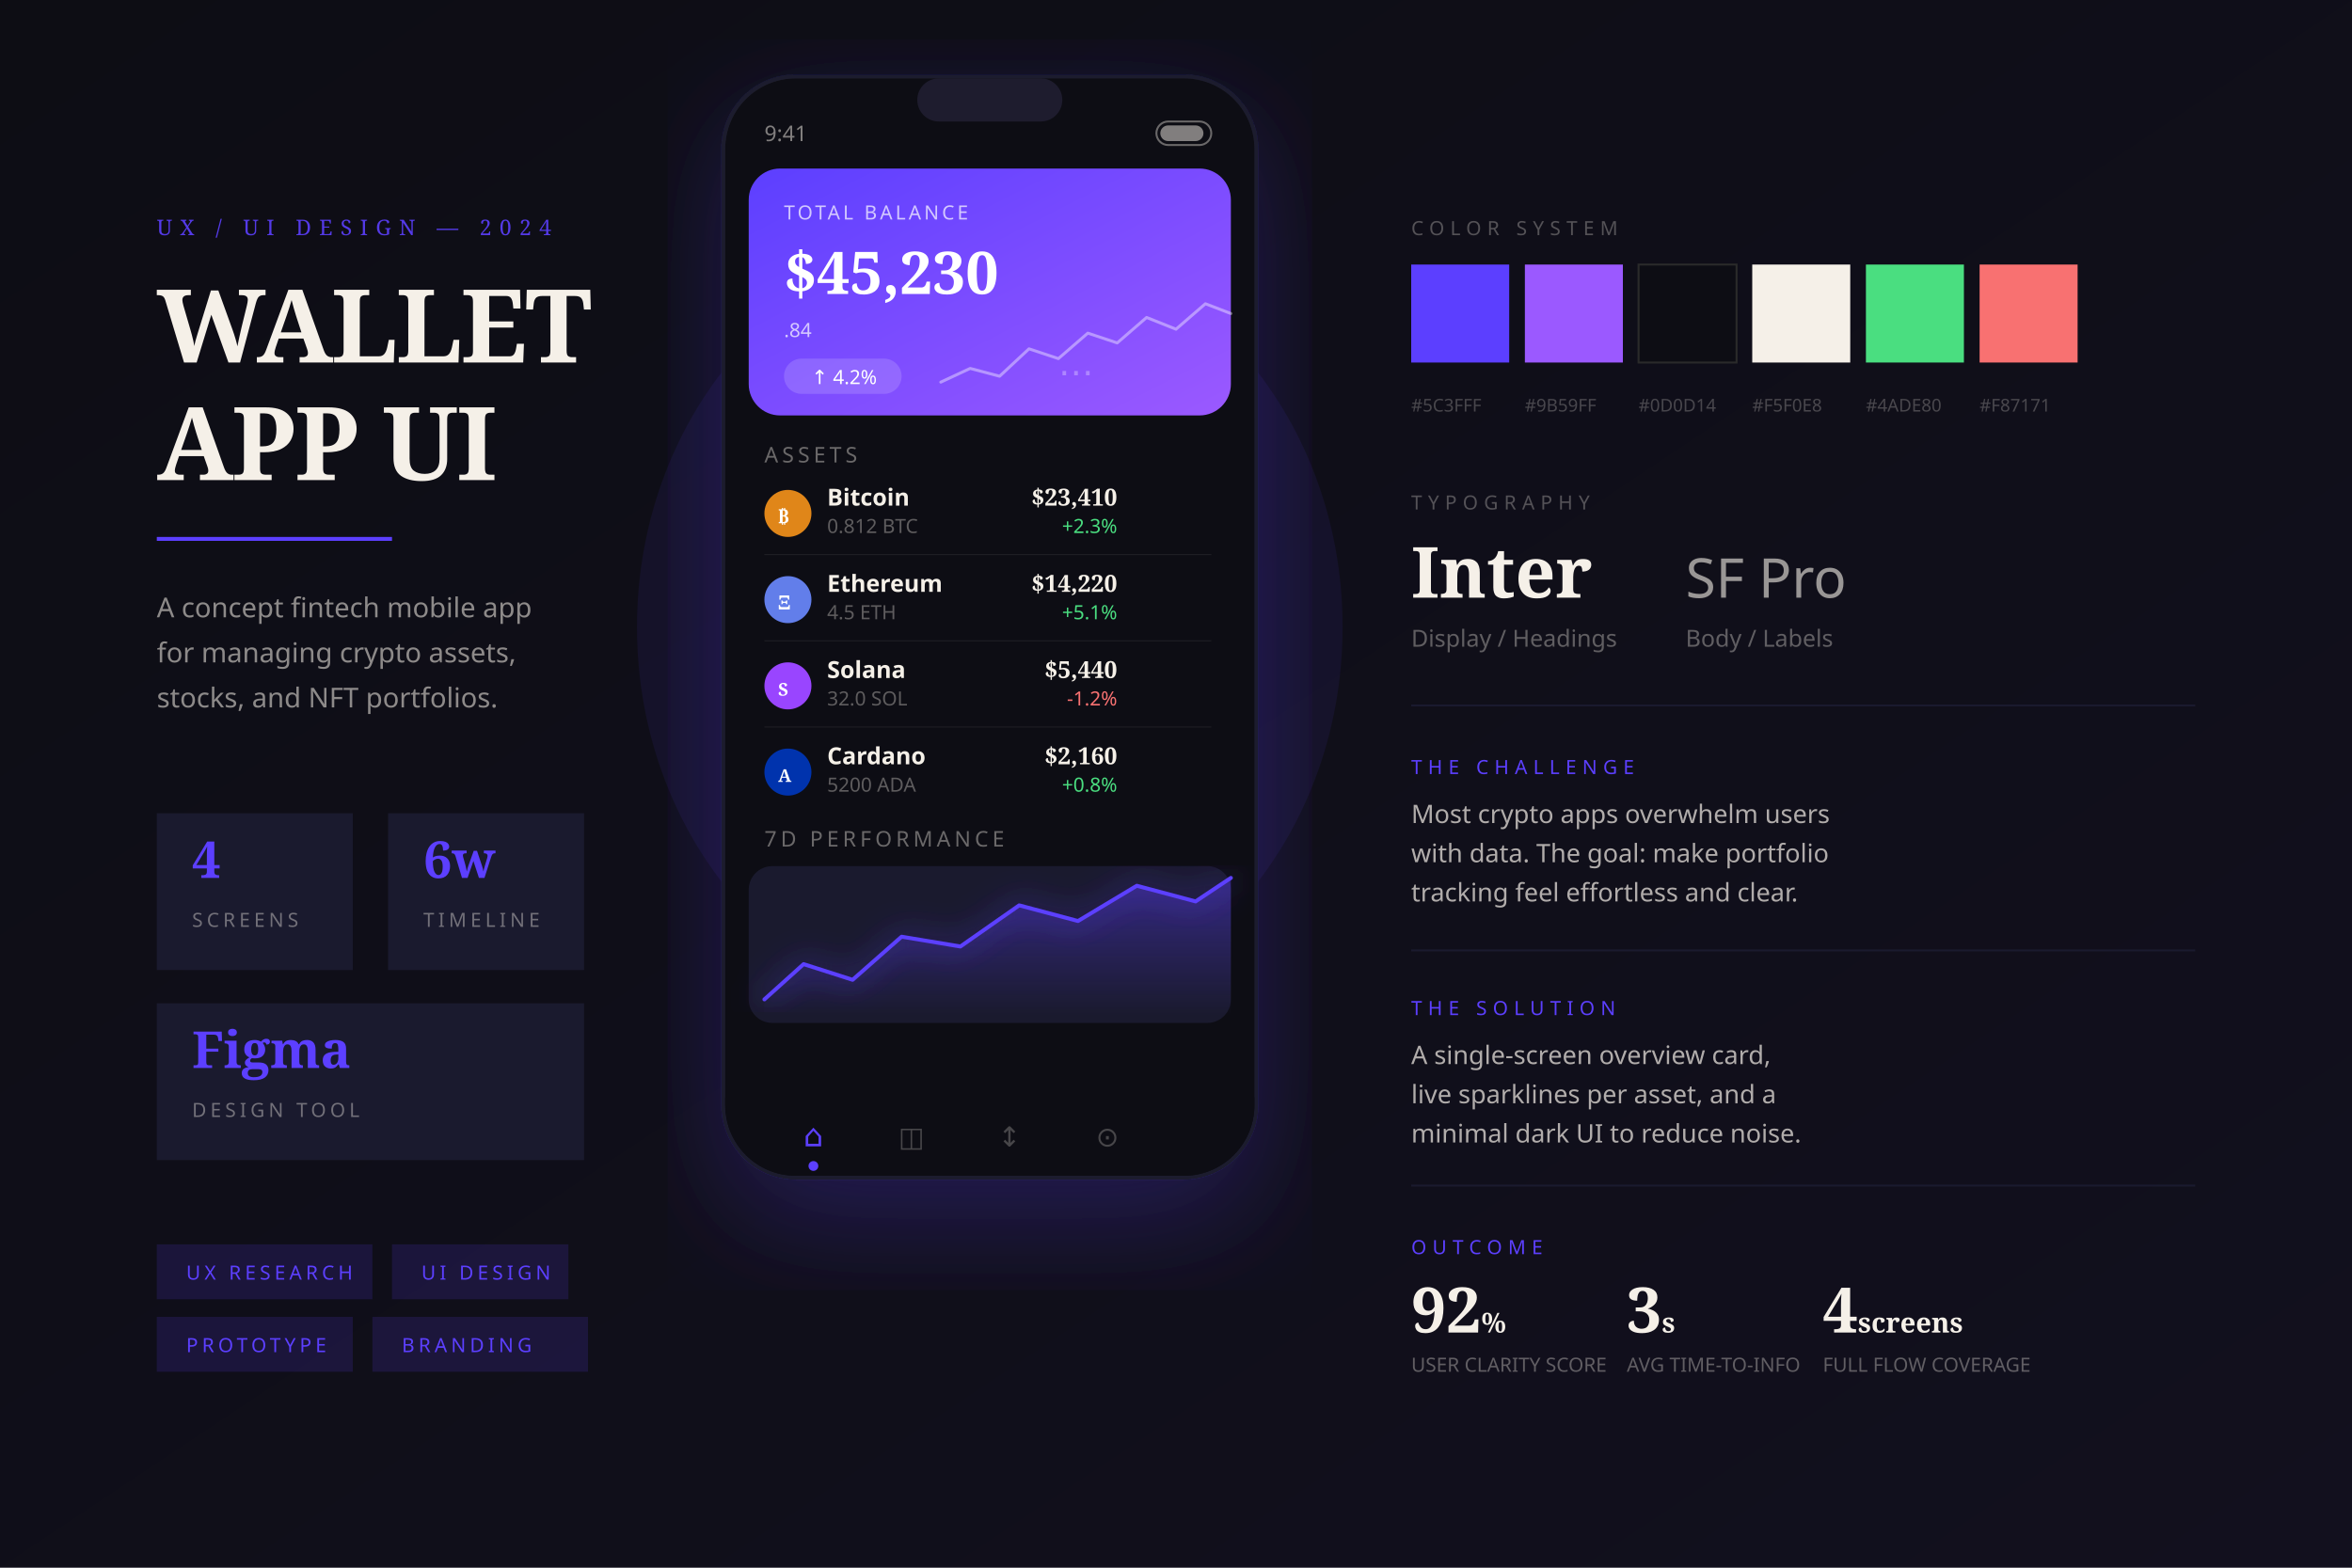
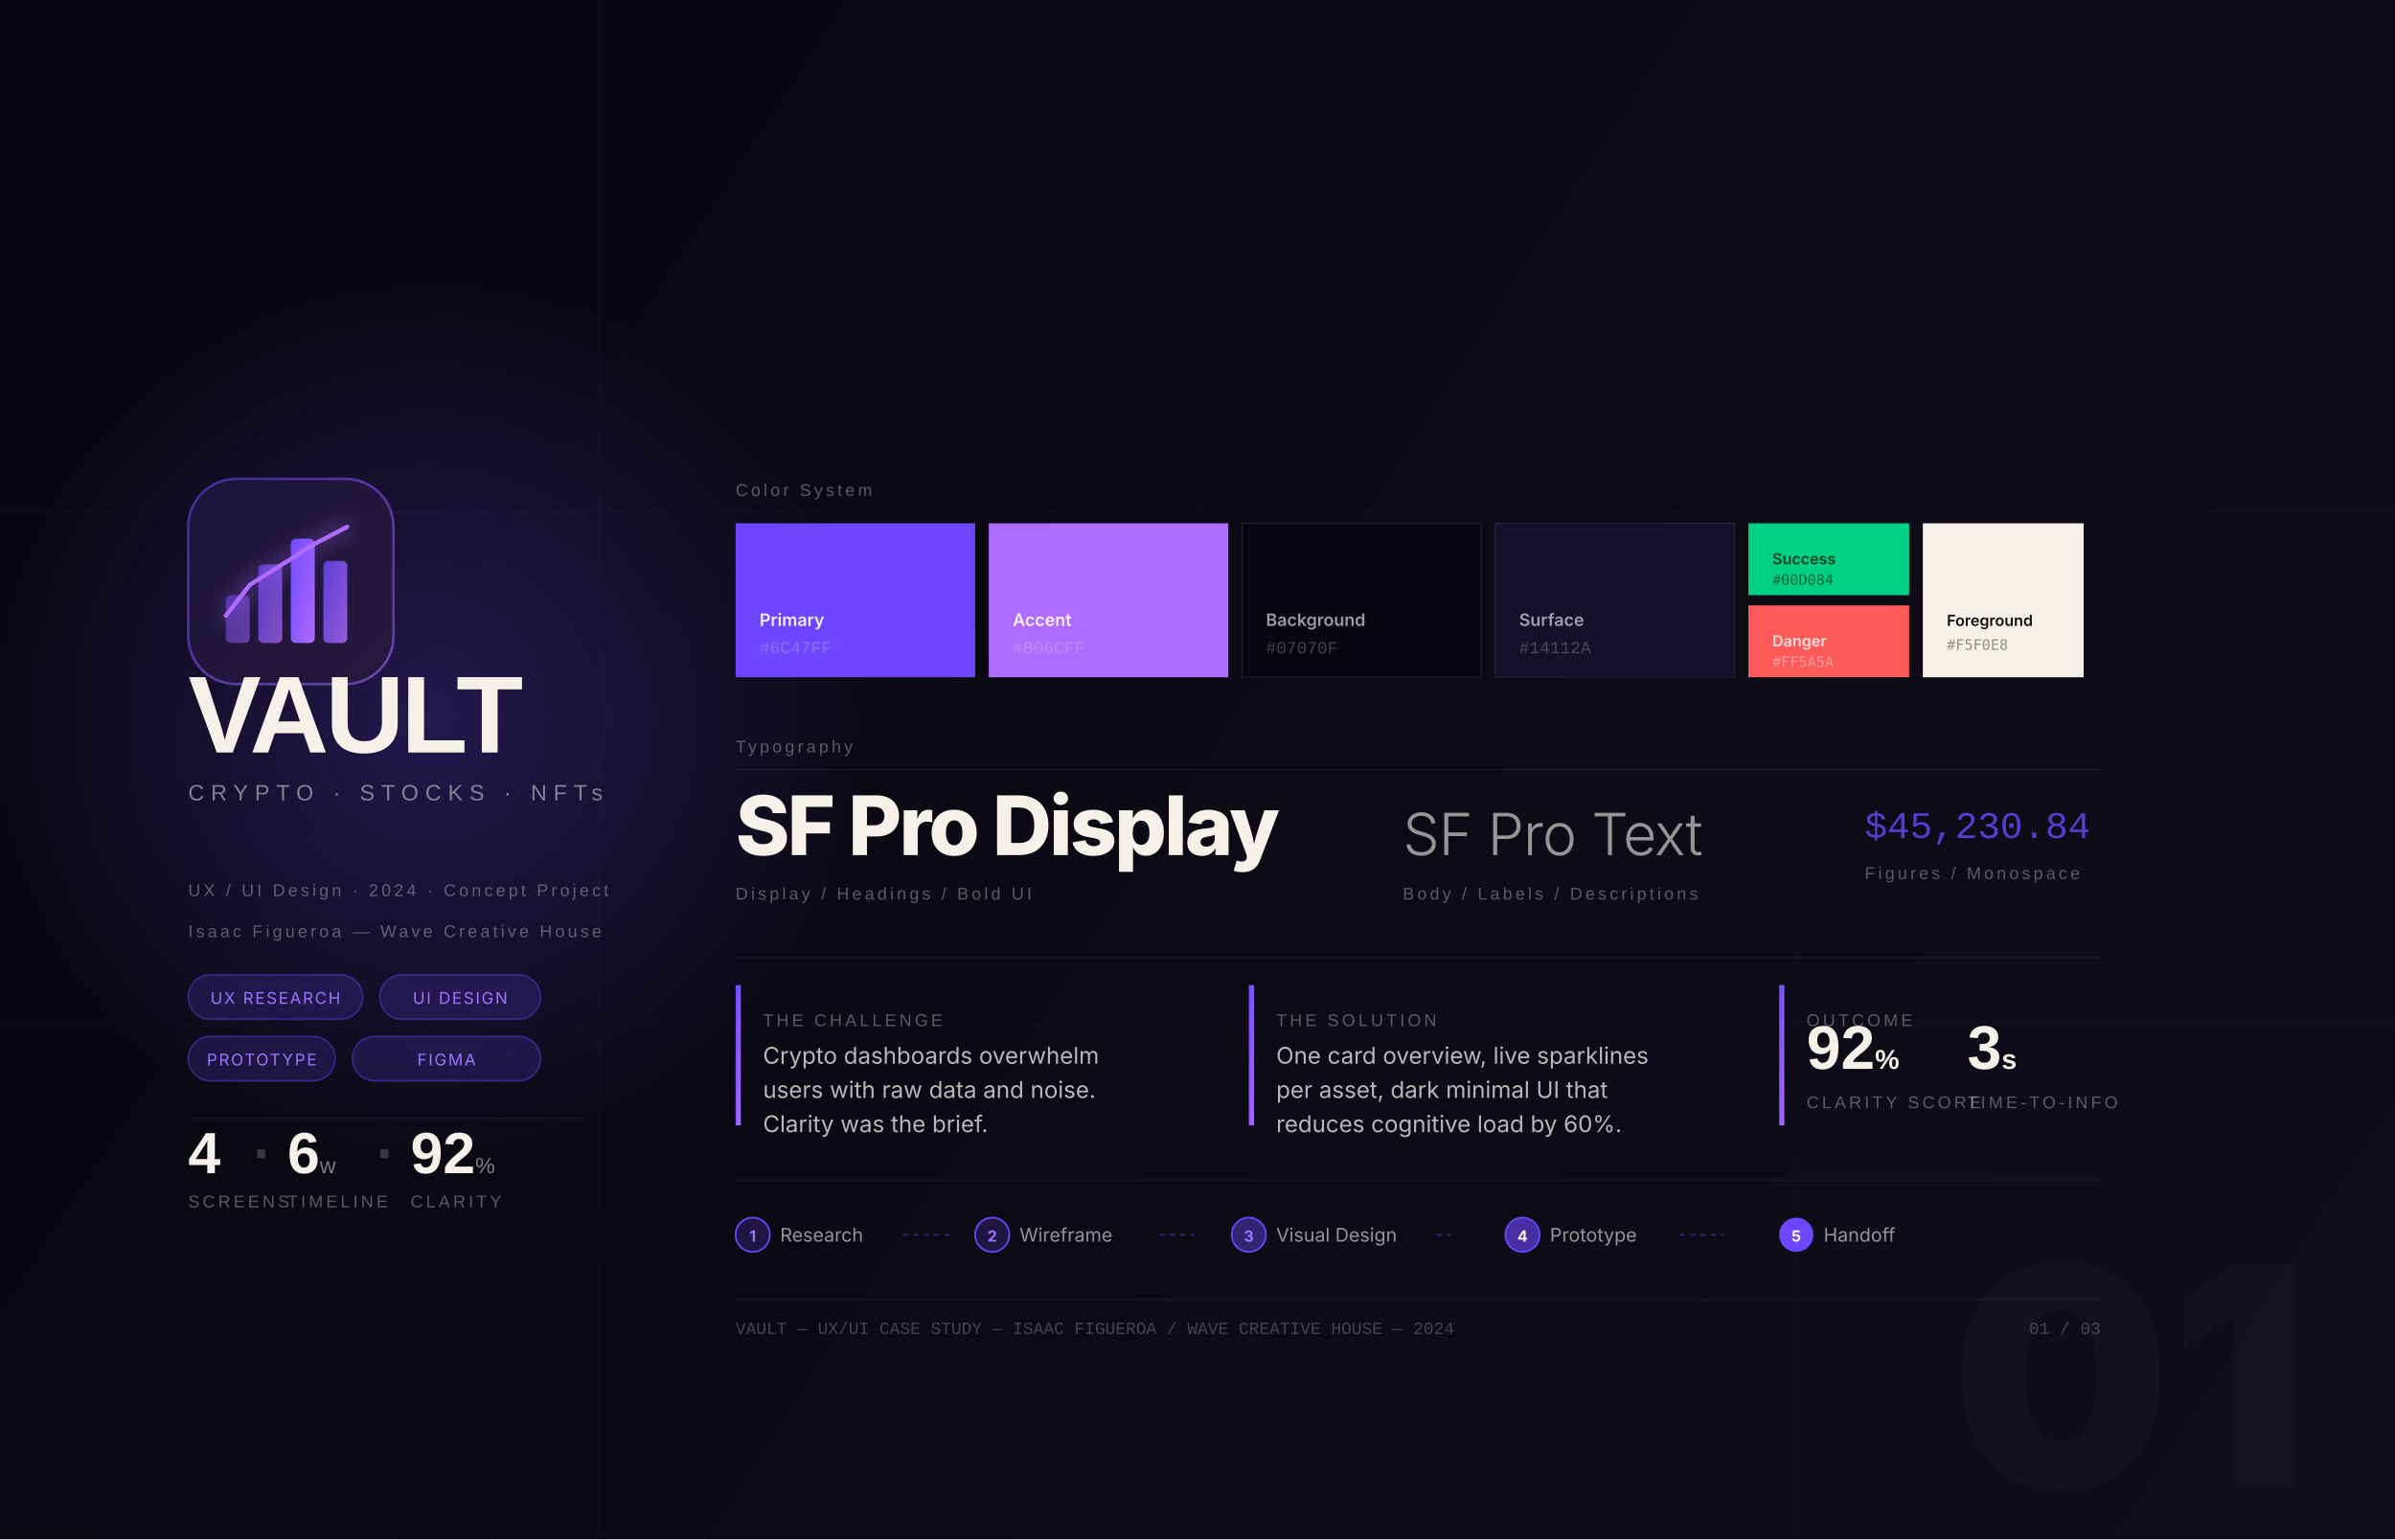
- <svg xmlns="http://www.w3.org/2000/svg" viewBox="0 0 1200 800" width="1200" height="800">
+ <svg xmlns="http://www.w3.org/2000/svg" viewBox="0 0 1400 900" width="1400" height="900">
  <defs>
-     <linearGradient id="bg" x1="0%" y1="0%" x2="100%" y2="100%">
-       <stop offset="0%" style="stop-color:#0D0D14" />
-       <stop offset="100%" style="stop-color:#12101E" />
+     <style>
+       .t-label { font-family: -apple-system, 'SF Pro Display', 'Helvetica Neue', Arial, sans-serif; font-size: 10px; letter-spacing: 0.18em; text-transform: uppercase; fill: rgba(245,240,232,0.35); }
+       .t-head  { font-family: -apple-system, 'SF Pro Display', 'Helvetica Neue', Arial, sans-serif; font-weight: 700; fill: #F5F0E8; }
+       .t-sub   { font-family: -apple-system, 'SF Pro Display', 'Helvetica Neue', Arial, sans-serif; font-weight: 300; fill: rgba(245,240,232,0.5); font-size: 13px; }
+       .t-mono  { font-family: 'SF Mono', 'Fira Code', 'Courier New', monospace; fill: rgba(245,240,232,0.25); font-size: 10px; }
+     </style>
+     <linearGradient id="pageBg" x1="0" y1="0" x2="1400" y2="900" gradientUnits="userSpaceOnUse">
+       <stop offset="0%" stop-color="#07070F" />
+       <stop offset="100%" stop-color="#0F0D1A" />
    </linearGradient>
-     <linearGradient id="cardGrad" x1="0%" y1="0%" x2="100%" y2="100%">
-       <stop offset="0%" style="stop-color:#5C3FFF" />
-       <stop offset="100%" style="stop-color:#9B59FF" />
+     <linearGradient id="accentGrad" x1="0" y1="0" x2="1" y2="1">
+       <stop offset="0%" stop-color="#6C47FF" />
+       <stop offset="100%" stop-color="#B06CFF" />
    </linearGradient>
-     <linearGradient id="chartGrad" x1="0%" y1="0%" x2="0%" y2="100%">
-       <stop offset="0%" style="stop-color:#5C3FFF;stop-opacity:0.4" />
-       <stop offset="100%" style="stop-color:#5C3FFF;stop-opacity:0" />
+     <linearGradient id="goldGrad" x1="0" y1="0" x2="1" y2="1">
+       <stop offset="0%" stop-color="#FFD166" />
+       <stop offset="100%" stop-color="#FF9B4D" />
    </linearGradient>
-     <linearGradient id="phoneShine" x1="0%" y1="0%" x2="100%" y2="100%">
-       <stop offset="0%" style="stop-color:#2a2a3a" />
-       <stop offset="100%" style="stop-color:#1a1a28" />
+     <linearGradient id="greenGrad" x1="0" y1="0" x2="0" y2="1">
+       <stop offset="0%" stop-color="#00D084" />
+       <stop offset="100%" stop-color="#00A868" />
    </linearGradient>
-     <clipPath id="phoneClip">
-       <rect x="370" y="40" width="270" height="560" rx="36" />
-     </clipPath>
-     <filter id="glow">
-       <feGaussianBlur stdDeviation="8" result="coloredBlur" />
+     <radialGradient id="purpleGlow" cx="50%" cy="50%" r="50%">
+       <stop offset="0%" stop-color="#6C47FF" stop-opacity="0.25" />
+       <stop offset="100%" stop-color="#6C47FF" stop-opacity="0" />
+     </radialGradient>
+     <radialGradient id="iconGlow" cx="50%" cy="50%" r="50%">
+       <stop offset="0%" stop-color="#6C47FF" stop-opacity="0.5" />
+       <stop offset="100%" stop-color="#6C47FF" stop-opacity="0" />
+     </radialGradient>
+     <filter id="glow" x="-50%" y="-50%" width="200%" height="200%">
+       <feGaussianBlur stdDeviation="12" result="blur" />
      <feMerge>
-         <feMergeNode in="coloredBlur" />
+         <feMergeNode in="blur" />
        <feMergeNode in="SourceGraphic" />
      </feMerge>
    </filter>
-     <filter id="softShadow">
-       <feDropShadow dx="0" dy="20" stdDeviation="30" flood-color="#5C3FFF" flood-opacity="0.25" />
+     <filter id="softGlow" x="-30%" y="-30%" width="160%" height="160%">
+       <feGaussianBlur stdDeviation="6" result="blur" />
+       <feMerge>
+         <feMergeNode in="blur" />
+         <feMergeNode in="SourceGraphic" />
+       </feMerge>
    </filter>
+     <filter id="shadow" x="-20%" y="-20%" width="140%" height="140%">
+       <feDropShadow dx="0" dy="24" stdDeviation="40" flood-color="#6C47FF" flood-opacity="0.3" />
+     </filter>
+     <clipPath id="iconClip">
+       <rect x="0" y="0" width="120" height="120" rx="30" />
+     </clipPath>
  </defs>
-   <rect width="1200" height="800" fill="url(#bg)" />
-   <ellipse cx="505" cy="320" rx="180" ry="200" fill="#5C3FFF" opacity="0.08" />
-   <text x="80" y="120" font-family="serif" font-size="11" fill="#5C3FFF" letter-spacing="4" text-transform="uppercase" opacity="0.9">UX / UI DESIGN — 2024</text>
-   <text x="80" y="185" font-family="serif" font-weight="bold" font-size="52" fill="#F5F0E8" letter-spacing="-1">WALLET</text>
-   <text x="80" y="245" font-family="serif" font-weight="bold" font-size="52" fill="#F5F0E8" letter-spacing="-1">APP UI</text>
-   <line x1="80" y1="275" x2="200" y2="275" stroke="#5C3FFF" stroke-width="2" />
-   <text x="80" y="315" font-family="sans-serif" font-weight="300" font-size="14" fill="#F5F0E8" opacity="0.55" width="260">A concept fintech mobile app</text>
-   <text x="80" y="338" font-family="sans-serif" font-weight="300" font-size="14" fill="#F5F0E8" opacity="0.55">for managing crypto assets,</text>
-   <text x="80" y="361" font-family="sans-serif" font-weight="300" font-size="14" fill="#F5F0E8" opacity="0.55">stocks, and NFT portfolios.</text>
-   <rect x="80" y="415" width="100" height="80" fill="#1a1a2e" rx="0" />
-   <text x="98" y="448" font-family="serif" font-weight="bold" font-size="26" fill="#5C3FFF">4</text>
-   <text x="98" y="473" font-family="sans-serif" font-size="10" fill="#F5F0E8" opacity="0.4" letter-spacing="2">SCREENS</text>
-   <rect x="198" y="415" width="100" height="80" fill="#1a1a2e" rx="0" />
-   <text x="216" y="448" font-family="serif" font-weight="bold" font-size="26" fill="#5C3FFF">6w</text>
-   <text x="216" y="473" font-family="sans-serif" font-size="10" fill="#F5F0E8" opacity="0.4" letter-spacing="2">TIMELINE</text>
-   <rect x="80" y="512" width="218" height="80" fill="#1a1a2e" rx="0" />
-   <text x="98" y="545" font-family="serif" font-weight="bold" font-size="26" fill="#5C3FFF">Figma</text>
-   <text x="98" y="570" font-family="sans-serif" font-size="10" fill="#F5F0E8" opacity="0.4" letter-spacing="2">DESIGN TOOL</text>
-   <rect x="80" y="635" width="110" height="28" fill="#5C3FFF" opacity="0.15" rx="0" />
-   <text x="95" y="653" font-family="sans-serif" font-size="10" fill="#5C3FFF" letter-spacing="2">UX RESEARCH</text>
-   <rect x="200" y="635" width="90" height="28" fill="#5C3FFF" opacity="0.15" rx="0" />
-   <text x="215" y="653" font-family="sans-serif" font-size="10" fill="#5C3FFF" letter-spacing="2">UI DESIGN</text>
-   <rect x="80" y="672" width="100" height="28" fill="#5C3FFF" opacity="0.15" rx="0" />
-   <text x="95" y="690" font-family="sans-serif" font-size="10" fill="#5C3FFF" letter-spacing="2">PROTOTYPE</text>
-   <rect x="190" y="672" width="110" height="28" fill="#5C3FFF" opacity="0.15" rx="0" />
-   <text x="205" y="690" font-family="sans-serif" font-size="10" fill="#5C3FFF" letter-spacing="2">BRANDING</text>
-   <rect x="368" y="38" width="274" height="564" rx="38" fill="#1e1c2e" filter="url(#softShadow)" />
-   <rect x="370" y="40" width="270" height="560" rx="36" fill="url(#phoneShine)" />
-   <g clip-path="url(#phoneClip)">
-     <rect x="370" y="40" width="270" height="560" fill="#0D0D14" />
-     <text x="390" y="72" font-family="sans-serif" font-size="11" fill="#F5F0E8" opacity="0.5">9:41</text>
-     <rect x="590" y="62" width="28" height="12" rx="6" fill="none" stroke="#F5F0E8" stroke-width="1" opacity="0.4" />
-     <rect x="592" y="64" width="22" height="8" rx="4" fill="#F5F0E8" opacity="0.5" />
-     <rect x="382" y="86" width="246" height="126" rx="16" fill="url(#cardGrad)" />
-     <text x="400" y="112" font-family="sans-serif" font-size="10" fill="rgba(255,255,255,0.7)" letter-spacing="1.5">TOTAL BALANCE</text>
-     <text x="400" y="150" font-family="serif" font-weight="bold" font-size="30" fill="#fff">$45,230</text>
-     <text x="400" y="172" font-family="sans-serif" font-size="10" fill="rgba(255,255,255,0.7)">.84</text>
-     <rect x="400" y="183" width="60" height="18" rx="9" fill="rgba(255,255,255,0.15)" />
-     <text x="414" y="196" font-family="sans-serif" font-size="10" fill="#fff">↑ 4.2%</text>
-     <text x="540" y="196" font-family="sans-serif" font-size="18" fill="rgba(255,255,255,0.3)">⋯</text>
-     <polyline points="480,195 495,188 510,192 525,178 540,183 555,170 570,175 585,162 600,168 615,155 628,160" fill="none" stroke="rgba(255,255,255,0.4)" stroke-width="1.5" stroke-linecap="round" stroke-linejoin="round" />
-     <text x="390" y="236" font-family="sans-serif" font-size="11" fill="#F5F0E8" opacity="0.4" letter-spacing="2">ASSETS</text>
-     <circle cx="402" cy="262" r="12" fill="#F7931A" opacity="0.9" />
-     <text x="397" y="267" font-family="serif" font-weight="bold" font-size="10" fill="#fff">₿</text>
-     <text x="422" y="258" font-family="sans-serif" font-weight="600" font-size="12" fill="#F5F0E8">Bitcoin</text>
-     <text x="422" y="272" font-family="sans-serif" font-size="10" fill="#F5F0E8" opacity="0.35">0.812 BTC</text>
-     <text x="570" y="258" font-family="serif" font-weight="bold" font-size="12" fill="#F5F0E8" text-anchor="end">$23,410</text>
-     <text x="570" y="272" font-family="sans-serif" font-size="10" fill="#4ade80" text-anchor="end">+2.3%</text>
-     <line x1="390" y1="283" x2="618" y2="283" stroke="#F5F0E8" stroke-width="0.5" opacity="0.08" />
-     <circle cx="402" cy="306" r="12" fill="#627EEA" />
-     <text x="397" y="311" font-family="serif" font-weight="bold" font-size="10" fill="#fff">Ξ</text>
-     <text x="422" y="302" font-family="sans-serif" font-weight="600" font-size="12" fill="#F5F0E8">Ethereum</text>
-     <text x="422" y="316" font-family="sans-serif" font-size="10" fill="#F5F0E8" opacity="0.35">4.5 ETH</text>
-     <text x="570" y="302" font-family="serif" font-weight="bold" font-size="12" fill="#F5F0E8" text-anchor="end">$14,220</text>
-     <text x="570" y="316" font-family="sans-serif" font-size="10" fill="#4ade80" text-anchor="end">+5.1%</text>
-     <line x1="390" y1="327" x2="618" y2="327" stroke="#F5F0E8" stroke-width="0.5" opacity="0.08" />
-     <circle cx="402" cy="350" r="12" fill="#9945FF" />
-     <text x="397" y="355" font-family="serif" font-weight="bold" font-size="9" fill="#fff">S</text>
-     <text x="422" y="346" font-family="sans-serif" font-weight="600" font-size="12" fill="#F5F0E8">Solana</text>
-     <text x="422" y="360" font-family="sans-serif" font-size="10" fill="#F5F0E8" opacity="0.35">32.0 SOL</text>
-     <text x="570" y="346" font-family="serif" font-weight="bold" font-size="12" fill="#F5F0E8" text-anchor="end">$5,440</text>
-     <text x="570" y="360" font-family="sans-serif" font-size="10" fill="#f87171" text-anchor="end">-1.2%</text>
-     <line x1="390" y1="371" x2="618" y2="371" stroke="#F5F0E8" stroke-width="0.5" opacity="0.08" />
-     <circle cx="402" cy="394" r="12" fill="#0033AD" />
-     <text x="397" y="399" font-family="serif" font-weight="bold" font-size="9" fill="#fff">A</text>
-     <text x="422" y="390" font-family="sans-serif" font-weight="600" font-size="12" fill="#F5F0E8">Cardano</text>
-     <text x="422" y="404" font-family="sans-serif" font-size="10" fill="#F5F0E8" opacity="0.35">5200 ADA</text>
-     <text x="570" y="390" font-family="serif" font-weight="bold" font-size="12" fill="#F5F0E8" text-anchor="end">$2,160</text>
-     <text x="570" y="404" font-family="sans-serif" font-size="10" fill="#4ade80" text-anchor="end">+0.8%</text>
-     <text x="390" y="432" font-family="sans-serif" font-size="11" fill="#F5F0E8" opacity="0.4" letter-spacing="2">7D PERFORMANCE</text>
-     <rect x="382" y="442" width="246" height="80" rx="12" fill="#1a1a2e" />
-     <polygon points="390,510 410,492 435,500 460,478 490,483 520,462 550,470 580,452 610,460 628,448 628,518 390,518" fill="url(#chartGrad)" />
-     <polyline points="390,510 410,492 435,500 460,478 490,483 520,462 550,470 580,452 610,460 628,448" fill="none" stroke="#5C3FFF" stroke-width="2" stroke-linecap="round" stroke-linejoin="round" filter="url(#glow)" />
-     <rect x="370" y="560" width="270" height="40" fill="#0D0D14" />
-     <text x="415" y="585" font-family="sans-serif" font-size="16" fill="#5C3FFF" text-anchor="middle">⌂</text>
-     <text x="465" y="585" font-family="sans-serif" font-size="14" fill="#F5F0E8" opacity="0.25" text-anchor="middle">◫</text>
-     <text x="515" y="585" font-family="sans-serif" font-size="14" fill="#F5F0E8" opacity="0.25" text-anchor="middle">↕</text>
-     <text x="565" y="585" font-family="sans-serif" font-size="14" fill="#F5F0E8" opacity="0.25" text-anchor="middle">⊙</text>
-     <circle cx="415" cy="595" r="2.5" fill="#5C3FFF" />
+   <rect width="1400" height="900" fill="url(#pageBg)" />
+   <line x1="0" y1="300" x2="1400" y2="300" stroke="#F5F0E8" stroke-width="0.3" opacity="0.04" />
+   <line x1="0" y1="600" x2="1400" y2="600" stroke="#F5F0E8" stroke-width="0.3" opacity="0.04" />
+   <line x1="350" y1="0" x2="350" y2="900" stroke="#F5F0E8" stroke-width="0.3" opacity="0.04" />
+   <line x1="700" y1="0" x2="700" y2="900" stroke="#F5F0E8" stroke-width="0.3" opacity="0.04" />
+   <line x1="1050" y1="0" x2="1050" y2="900" stroke="#F5F0E8" stroke-width="0.3" opacity="0.04" />
+   <ellipse cx="250" cy="420" rx="260" ry="260" fill="url(#purpleGlow)" />
+   <g transform="translate(110, 280)">
+     <rect width="120" height="120" rx="28" fill="#0D0B1A" clip-path="url(#iconClip)" />
+     <rect width="120" height="120" rx="28" fill="url(#accentGrad)" opacity="0.15" />
+     <rect x="22" y="68" width="14" height="28" rx="3" fill="url(#accentGrad)" opacity="0.5" />
+     <rect x="41" y="50" width="14" height="46" rx="3" fill="url(#accentGrad)" opacity="0.7" />
+     <rect x="60" y="35" width="14" height="61" rx="3" fill="url(#accentGrad)" />
+     <rect x="79" y="48" width="14" height="48" rx="3" fill="url(#accentGrad)" opacity="0.8" />
+     <polyline points="22,80 36,62 55,50 74,38 93,28" fill="none" stroke="#B06CFF" stroke-width="2.5" stroke-linecap="round" stroke-linejoin="round" filter="url(#softGlow)" />
+     <rect width="120" height="120" rx="28" fill="none" stroke="url(#accentGrad)" stroke-width="1.5" opacity="0.5" />
  </g>
-   <rect x="468" y="40" width="74" height="22" rx="11" fill="#1e1c2e" />
-   <text x="720" y="120" font-family="sans-serif" font-size="10" fill="#F5F0E8" opacity="0.3" letter-spacing="3">COLOR SYSTEM</text>
-   <rect x="720" y="135" width="50" height="50" fill="#5C3FFF" rx="0" />
-   <rect x="778" y="135" width="50" height="50" fill="#9B59FF" rx="0" />
-   <rect x="836" y="135" width="50" height="50" fill="#0D0D14" rx="0" />
-   <rect x="836" y="135" width="50" height="50" fill="none" stroke="#2a2a2a" stroke-width="1" rx="0" />
-   <rect x="894" y="135" width="50" height="50" fill="#F5F0E8" rx="0" />
-   <rect x="952" y="135" width="50" height="50" fill="#4ade80" rx="0" />
-   <rect x="1010" y="135" width="50" height="50" fill="#f87171" rx="0" />
-   <text x="720" y="210" font-family="sans-serif" font-size="9" fill="#F5F0E8" opacity="0.25">#5C3FFF</text>
-   <text x="778" y="210" font-family="sans-serif" font-size="9" fill="#F5F0E8" opacity="0.25">#9B59FF</text>
-   <text x="836" y="210" font-family="sans-serif" font-size="9" fill="#F5F0E8" opacity="0.25">#0D0D14</text>
-   <text x="894" y="210" font-family="sans-serif" font-size="9" fill="#F5F0E8" opacity="0.25">#F5F0E8</text>
-   <text x="952" y="210" font-family="sans-serif" font-size="9" fill="#F5F0E8" opacity="0.25">#4ADE80</text>
-   <text x="1010" y="210" font-family="sans-serif" font-size="9" fill="#F5F0E8" opacity="0.25">#F87171</text>
-   <text x="720" y="260" font-family="sans-serif" font-size="10" fill="#F5F0E8" opacity="0.3" letter-spacing="3">TYPOGRAPHY</text>
-   <text x="720" y="305" font-family="serif" font-weight="bold" font-size="36" fill="#F5F0E8">Inter</text>
-   <text x="720" y="330" font-family="sans-serif" font-size="12" fill="#F5F0E8" opacity="0.35">Display / Headings</text>
-   <text x="860" y="305" font-family="sans-serif" font-size="28" fill="#F5F0E8" opacity="0.6">SF Pro</text>
-   <text x="860" y="330" font-family="sans-serif" font-size="12" fill="#F5F0E8" opacity="0.35">Body / Labels</text>
-   <line x1="720" y1="360" x2="1120" y2="360" stroke="#1a1a2e" stroke-width="1" />
-   <text x="720" y="395" font-family="sans-serif" font-size="10" fill="#5C3FFF" letter-spacing="3">THE CHALLENGE</text>
-   <text x="720" y="420" font-family="sans-serif" font-size="13" fill="#F5F0E8" opacity="0.7">Most crypto apps overwhelm users</text>
-   <text x="720" y="440" font-family="sans-serif" font-size="13" fill="#F5F0E8" opacity="0.7">with data. The goal: make portfolio</text>
-   <text x="720" y="460" font-family="sans-serif" font-size="13" fill="#F5F0E8" opacity="0.7">tracking feel effortless and clear.</text>
-   <line x1="720" y1="485" x2="1120" y2="485" stroke="#1a1a2e" stroke-width="1" />
-   <text x="720" y="518" font-family="sans-serif" font-size="10" fill="#5C3FFF" letter-spacing="3">THE SOLUTION</text>
-   <text x="720" y="543" font-family="sans-serif" font-size="13" fill="#F5F0E8" opacity="0.7">A single-screen overview card,</text>
-   <text x="720" y="563" font-family="sans-serif" font-size="13" fill="#F5F0E8" opacity="0.7">live sparklines per asset, and a</text>
-   <text x="720" y="583" font-family="sans-serif" font-size="13" fill="#F5F0E8" opacity="0.7">minimal dark UI to reduce noise.</text>
-   <line x1="720" y1="605" x2="1120" y2="605" stroke="#1a1a2e" stroke-width="1" />
-   <text x="720" y="640" font-family="sans-serif" font-size="10" fill="#5C3FFF" letter-spacing="3">OUTCOME</text>
-   <text x="720" y="680" font-family="serif" font-weight="bold" font-size="32" fill="#F5F0E8">92<tspan font-size="14" opacity="0.4">%</tspan>
+   <text x="110" y="440" class="t-head" font-size="64" letter-spacing="-2">VAULT</text>
+   <text x="110" y="468" class="t-sub" letter-spacing="0.3em" font-size="11">CRYPTO · STOCKS · NFTs</text>
+   <line x1="110" y1="492" x2="340" y2="492" stroke="url(#accentGrad)" stroke-width="1.5" opacity="0.6" />
+   <text x="110" y="524" class="t-label">UX / UI Design · 2024 · Concept Project</text>
+   <text x="110" y="548" class="t-label">Isaac Figueroa — Wave Creative House</text>
+   <g transform="translate(110, 570)">
+     <rect width="102" height="26" rx="13" fill="#6C47FF" opacity="0.18" />
+     <rect width="102" height="26" rx="13" fill="none" stroke="#6C47FF" stroke-width="1" opacity="0.4" />
+     <text x="51" y="17" font-family="-apple-system,'Helvetica Neue',sans-serif" font-size="9.5" fill="#9B75FF" text-anchor="middle" letter-spacing="0.1em">UX RESEARCH</text>
+   </g>
+   <g transform="translate(222, 570)">
+     <rect width="94" height="26" rx="13" fill="#6C47FF" opacity="0.18" />
+     <rect width="94" height="26" rx="13" fill="none" stroke="#6C47FF" stroke-width="1" opacity="0.4" />
+     <text x="47" y="17" font-family="-apple-system,'Helvetica Neue',sans-serif" font-size="9.5" fill="#9B75FF" text-anchor="middle" letter-spacing="0.1em">UI DESIGN</text>
+   </g>
+   <g transform="translate(110, 606)">
+     <rect width="86" height="26" rx="13" fill="#6C47FF" opacity="0.18" />
+     <rect width="86" height="26" rx="13" fill="none" stroke="#6C47FF" stroke-width="1" opacity="0.4" />
+     <text x="43" y="17" font-family="-apple-system,'Helvetica Neue',sans-serif" font-size="9.5" fill="#9B75FF" text-anchor="middle" letter-spacing="0.1em">PROTOTYPE</text>
+   </g>
+   <g transform="translate(206, 606)">
+     <rect width="110" height="26" rx="13" fill="#6C47FF" opacity="0.18" />
+     <rect width="110" height="26" rx="13" fill="none" stroke="#6C47FF" stroke-width="1" opacity="0.4" />
+     <text x="55" y="17" font-family="-apple-system,'Helvetica Neue',sans-serif" font-size="9.5" fill="#9B75FF" text-anchor="middle" letter-spacing="0.1em">FIGMA</text>
+   </g>
+   <line x1="110" y1="654" x2="340" y2="654" stroke="#F5F0E8" stroke-width="0.5" opacity="0.08" />
+   <text x="110" y="686" class="t-head" font-size="34">4</text>
+   <text x="148" y="686" class="t-head" font-size="34" opacity="0.2">·</text>
+   <text x="168" y="686" class="t-head" font-size="34">6<tspan class="t-sub" font-size="14">w</tspan>
  </text>
-   <text x="720" y="700" font-family="sans-serif" font-size="10" fill="#F5F0E8" opacity="0.35">USER CLARITY SCORE</text>
-   <text x="830" y="680" font-family="serif" font-weight="bold" font-size="32" fill="#F5F0E8">3<tspan font-size="14" opacity="0.4">s</tspan>
+   <text x="220" y="686" class="t-head" font-size="34" opacity="0.2">·</text>
+   <text x="240" y="686" class="t-head" font-size="34">92<tspan class="t-sub" font-size="14">%</tspan>
  </text>
-   <text x="830" y="700" font-family="sans-serif" font-size="10" fill="#F5F0E8" opacity="0.35">AVG TIME-TO-INFO</text>
-   <text x="930" y="680" font-family="serif" font-weight="bold" font-size="32" fill="#F5F0E8">4<tspan font-size="14" opacity="0.4"> screens</tspan>
+   <text x="110" y="706" class="t-label" font-size="8.5">SCREENS</text>
+   <text x="168" y="706" class="t-label" font-size="8.5">TIMELINE</text>
+   <text x="240" y="706" class="t-label" font-size="8.5">CLARITY</text>
+   <text x="430" y="290" class="t-label">Color System</text>
+   <rect x="430" y="306" width="140" height="90" fill="#6C47FF" />
+   <text x="444" y="366" font-family="-apple-system,sans-serif" font-size="10" fill="rgba(255,255,255,0.9)" font-weight="600">Primary</text>
+   <text x="444" y="382" class="t-mono" fill="rgba(255,255,255,0.5)">#6C47FF</text>
+   <rect x="578" y="306" width="140" height="90" fill="#B06CFF" />
+   <text x="592" y="366" font-family="-apple-system,sans-serif" font-size="10" fill="rgba(255,255,255,0.9)" font-weight="600">Accent</text>
+   <text x="592" y="382" class="t-mono" fill="rgba(255,255,255,0.5)">#B06CFF</text>
+   <rect x="726" y="306" width="140" height="90" fill="#07070F" />
+   <rect x="726" y="306" width="140" height="90" fill="none" stroke="#F5F0E8" stroke-width="0.5" opacity="0.12" />
+   <text x="740" y="366" font-family="-apple-system,sans-serif" font-size="10" fill="rgba(255,255,255,0.6)" font-weight="600">Background</text>
+   <text x="740" y="382" class="t-mono">#07070F</text>
+   <rect x="874" y="306" width="140" height="90" fill="#14112A" />
+   <rect x="874" y="306" width="140" height="90" fill="none" stroke="#F5F0E8" stroke-width="0.5" opacity="0.12" />
+   <text x="888" y="366" font-family="-apple-system,sans-serif" font-size="10" fill="rgba(255,255,255,0.6)" font-weight="600">Surface</text>
+   <text x="888" y="382" class="t-mono">#14112A</text>
+   <rect x="1022" y="306" width="94" height="42" fill="#00D084" />
+   <text x="1036" y="330" font-family="-apple-system,sans-serif" font-size="9" fill="rgba(0,0,0,0.7)" font-weight="600">Success</text>
+   <text x="1036" y="342" font-family="'SF Mono',monospace" font-size="8.5" fill="rgba(0,0,0,0.5)">#00D084</text>
+   <rect x="1022" y="354" width="94" height="42" fill="#FF5A5A" />
+   <text x="1036" y="378" font-family="-apple-system,sans-serif" font-size="9" fill="rgba(255,255,255,0.8)" font-weight="600">Danger</text>
+   <text x="1036" y="390" font-family="'SF Mono',monospace" font-size="8.5" fill="rgba(255,255,255,0.4)">#FF5A5A</text>
+   <rect x="1124" y="306" width="94" height="90" fill="#F5F0E8" />
+   <text x="1138" y="366" font-family="-apple-system,sans-serif" font-size="9" fill="#111" font-weight="600">Foreground</text>
+   <text x="1138" y="380" font-family="'SF Mono',monospace" font-size="8.5" fill="rgba(0,0,0,0.4)">#F5F0E8</text>
+   <text x="430" y="440" class="t-label">Typography</text>
+   <line x1="430" y1="450" x2="1228" y2="450" stroke="#F5F0E8" stroke-width="0.5" opacity="0.08" />
+   <text x="430" y="500" font-family="-apple-system,'SF Pro Display','Helvetica Neue',sans-serif" font-weight="800" font-size="48" fill="#F5F0E8" letter-spacing="-1.5">SF Pro Display</text>
+   <text x="430" y="526" class="t-label">Display / Headings / Bold UI</text>
+   <text x="820" y="500" font-family="-apple-system,'SF Pro Text','Helvetica Neue',sans-serif" font-weight="300" font-size="34" fill="#F5F0E8" opacity="0.6" letter-spacing="-0.5">SF Pro Text</text>
+   <text x="820" y="526" class="t-label">Body / Labels / Descriptions</text>
+   <text x="1090" y="490" font-family="'SF Mono','Fira Code','Courier New',monospace" font-size="22" fill="#6C47FF" opacity="0.8">$45,230.84</text>
+   <text x="1090" y="514" class="t-label">Figures / Monospace</text>
+   <line x1="430" y1="560" x2="1228" y2="560" stroke="#F5F0E8" stroke-width="0.5" opacity="0.08" />
+   <rect x="430" y="576" width="3" height="82" fill="url(#accentGrad)" />
+   <text x="446" y="600" class="t-label" font-size="9">THE CHALLENGE</text>
+   <text x="446" y="622" font-family="-apple-system,sans-serif" font-size="13.5" fill="#F5F0E8" opacity="0.75">Crypto dashboards overwhelm</text>
+   <text x="446" y="642" font-family="-apple-system,sans-serif" font-size="13.5" fill="#F5F0E8" opacity="0.75">users with raw data and noise.</text>
+   <text x="446" y="662" font-family="-apple-system,sans-serif" font-size="13.5" fill="#F5F0E8" opacity="0.75">Clarity was the brief.</text>
+   <rect x="730" y="576" width="3" height="82" fill="url(#accentGrad)" />
+   <text x="746" y="600" class="t-label" font-size="9">THE SOLUTION</text>
+   <text x="746" y="622" font-family="-apple-system,sans-serif" font-size="13.5" fill="#F5F0E8" opacity="0.75">One card overview, live sparklines</text>
+   <text x="746" y="642" font-family="-apple-system,sans-serif" font-size="13.5" fill="#F5F0E8" opacity="0.75">per asset, dark minimal UI that</text>
+   <text x="746" y="662" font-family="-apple-system,sans-serif" font-size="13.5" fill="#F5F0E8" opacity="0.75">reduces cognitive load by 60%.</text>
+   <rect x="1040" y="576" width="3" height="82" fill="url(#accentGrad)" />
+   <text x="1056" y="600" class="t-label" font-size="9">OUTCOME</text>
+   <text x="1056" y="625" class="t-head" font-size="36">92<tspan font-size="16" opacity="0.4">%</tspan>
  </text>
-   <text x="930" y="700" font-family="sans-serif" font-size="10" fill="#F5F0E8" opacity="0.35">FULL FLOW COVERAGE</text>
+   <text x="1056" y="648" class="t-label" font-size="8">CLARITY SCORE</text>
+   <text x="1150" y="625" class="t-head" font-size="36">3<tspan font-size="16" opacity="0.4">s</tspan>
+   </text>
+   <text x="1150" y="648" class="t-label" font-size="8">TIME-TO-INFO</text>
+   <line x1="430" y1="690" x2="1228" y2="690" stroke="#F5F0E8" stroke-width="0.5" opacity="0.08" />
+   <g transform="translate(430, 712)">
+     <circle cx="10" cy="10" r="10" fill="#6C47FF" opacity="0.2" />
+     <circle cx="10" cy="10" r="10" fill="none" stroke="#6C47FF" stroke-width="1" />
+     <text x="10" y="14" font-family="-apple-system,sans-serif" font-size="9" fill="#9B75FF" text-anchor="middle" font-weight="700">1</text>
+     <text x="26" y="14" font-family="-apple-system,sans-serif" font-size="11" fill="#F5F0E8" opacity="0.6">Research</text>
+     <line x1="98" y1="10" x2="128" y2="10" stroke="#6C47FF" stroke-width="1" stroke-dasharray="3,3" opacity="0.4" />
+   </g>
+   <g transform="translate(570, 712)">
+     <circle cx="10" cy="10" r="10" fill="#6C47FF" opacity="0.2" />
+     <circle cx="10" cy="10" r="10" fill="none" stroke="#6C47FF" stroke-width="1" />
+     <text x="10" y="14" font-family="-apple-system,sans-serif" font-size="9" fill="#9B75FF" text-anchor="middle" font-weight="700">2</text>
+     <text x="26" y="14" font-family="-apple-system,sans-serif" font-size="11" fill="#F5F0E8" opacity="0.6">Wireframe</text>
+     <line x1="108" y1="10" x2="128" y2="10" stroke="#6C47FF" stroke-width="1" stroke-dasharray="3,3" opacity="0.4" />
+   </g>
+   <g transform="translate(720, 712)">
+     <circle cx="10" cy="10" r="10" fill="#6C47FF" opacity="0.4" />
+     <circle cx="10" cy="10" r="10" fill="none" stroke="#6C47FF" stroke-width="1" />
+     <text x="10" y="14" font-family="-apple-system,sans-serif" font-size="9" fill="#9B75FF" text-anchor="middle" font-weight="700">3</text>
+     <text x="26" y="14" font-family="-apple-system,sans-serif" font-size="11" fill="#F5F0E8" opacity="0.6">Visual Design</text>
+     <line x1="120" y1="10" x2="128" y2="10" stroke="#6C47FF" stroke-width="1" stroke-dasharray="3,3" opacity="0.4" />
+   </g>
+   <g transform="translate(880, 712)">
+     <circle cx="10" cy="10" r="10" fill="#6C47FF" opacity="0.6" />
+     <circle cx="10" cy="10" r="10" fill="none" stroke="#6C47FF" stroke-width="1" />
+     <text x="10" y="14" font-family="-apple-system,sans-serif" font-size="9" fill="#F5F0E8" text-anchor="middle" font-weight="700">4</text>
+     <text x="26" y="14" font-family="-apple-system,sans-serif" font-size="11" fill="#F5F0E8" opacity="0.6">Prototype</text>
+     <line x1="102" y1="10" x2="128" y2="10" stroke="#6C47FF" stroke-width="1" stroke-dasharray="3,3" opacity="0.4" />
+   </g>
+   <g transform="translate(1040, 712)">
+     <circle cx="10" cy="10" r="10" fill="#6C47FF" />
+     <text x="10" y="14" font-family="-apple-system,sans-serif" font-size="9" fill="#fff" text-anchor="middle" font-weight="700">5</text>
+     <text x="26" y="14" font-family="-apple-system,sans-serif" font-size="11" fill="#F5F0E8" opacity="0.6">Handoff</text>
+   </g>
+   <line x1="430" y1="760" x2="1228" y2="760" stroke="#F5F0E8" stroke-width="0.5" opacity="0.06" />
+   <text x="430" y="780" class="t-mono">VAULT — UX/UI CASE STUDY — ISAAC FIGUEROA / WAVE CREATIVE HOUSE — 2024</text>
+   <text x="1228" y="780" class="t-mono" text-anchor="end">01 / 03</text>
+   <text x="1350" y="870" font-family="-apple-system,sans-serif" font-weight="900" font-size="180" fill="#F5F0E8" opacity="0.02" text-anchor="end">01</text>
</svg>
